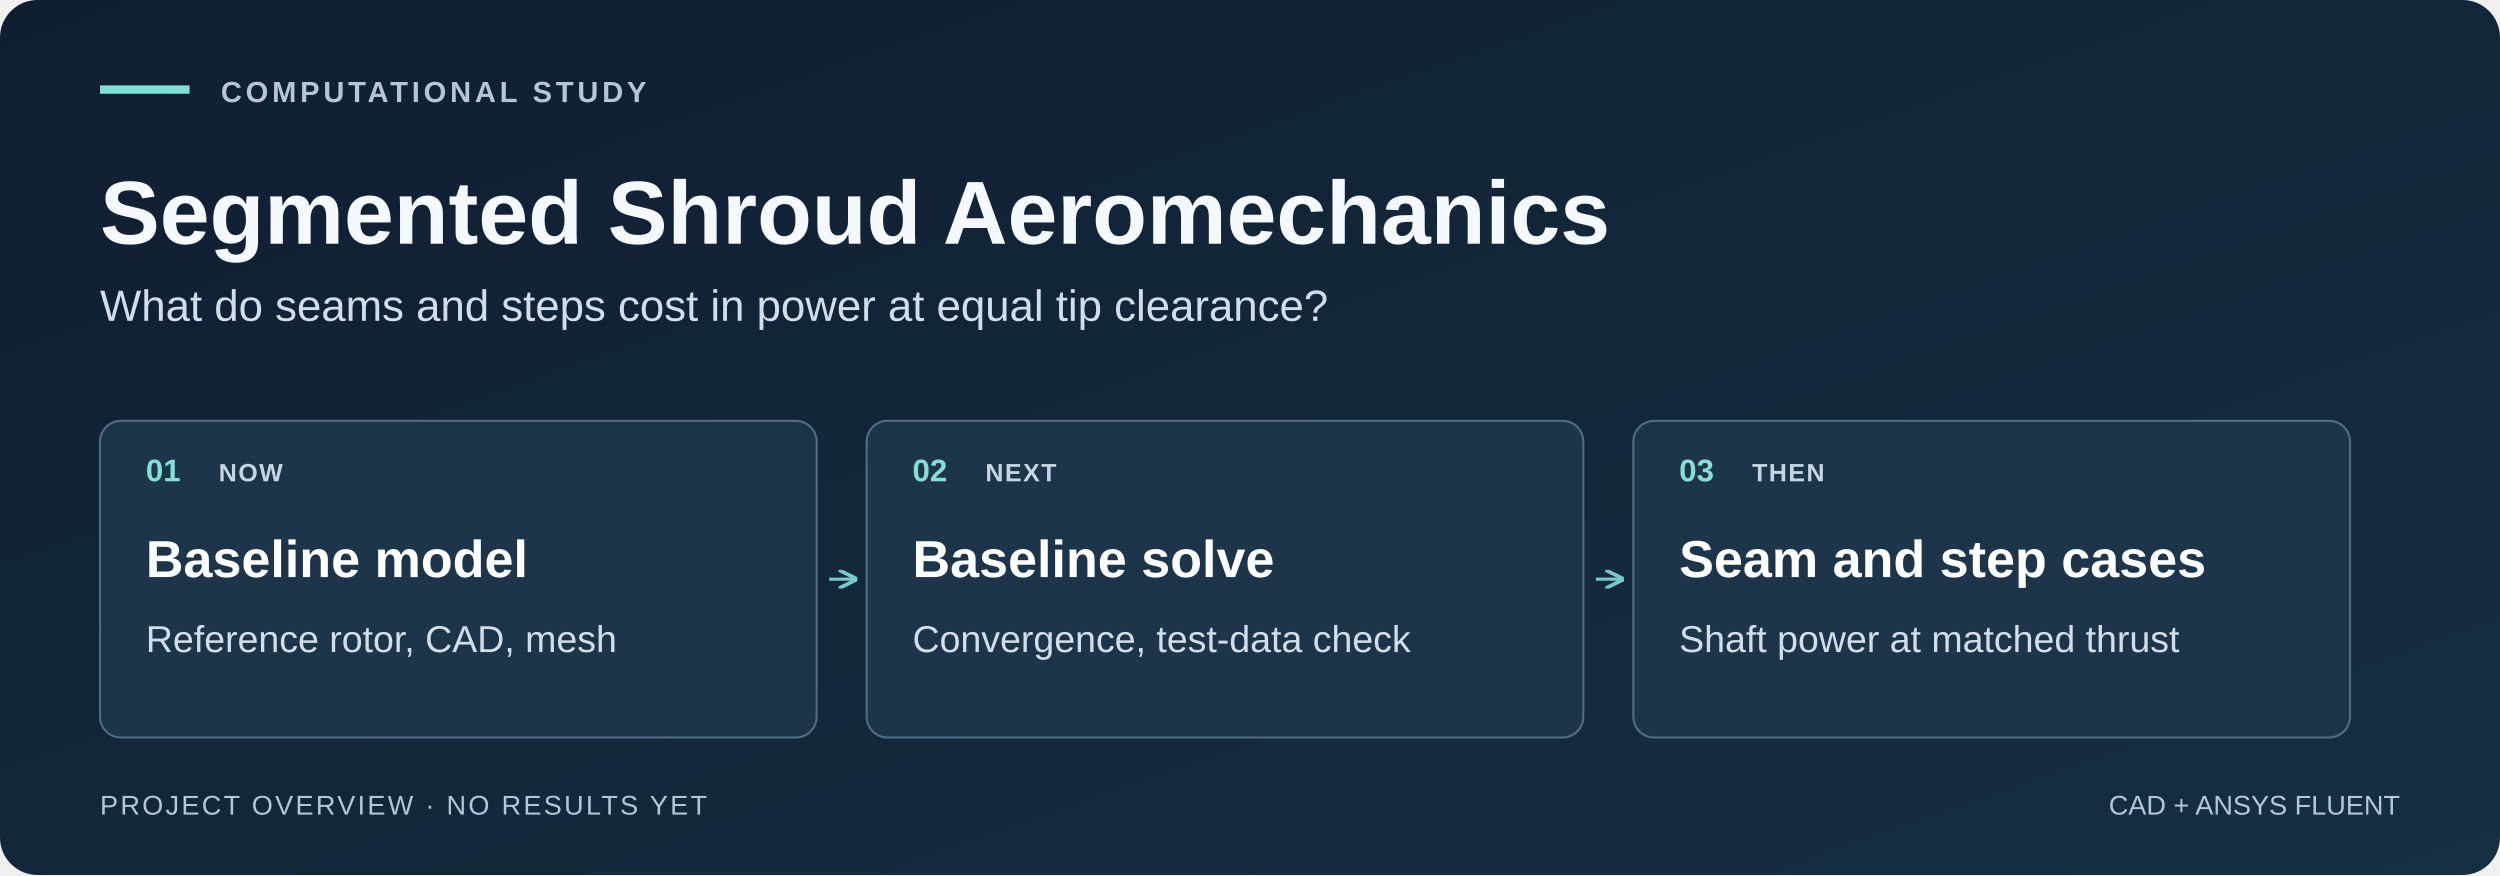
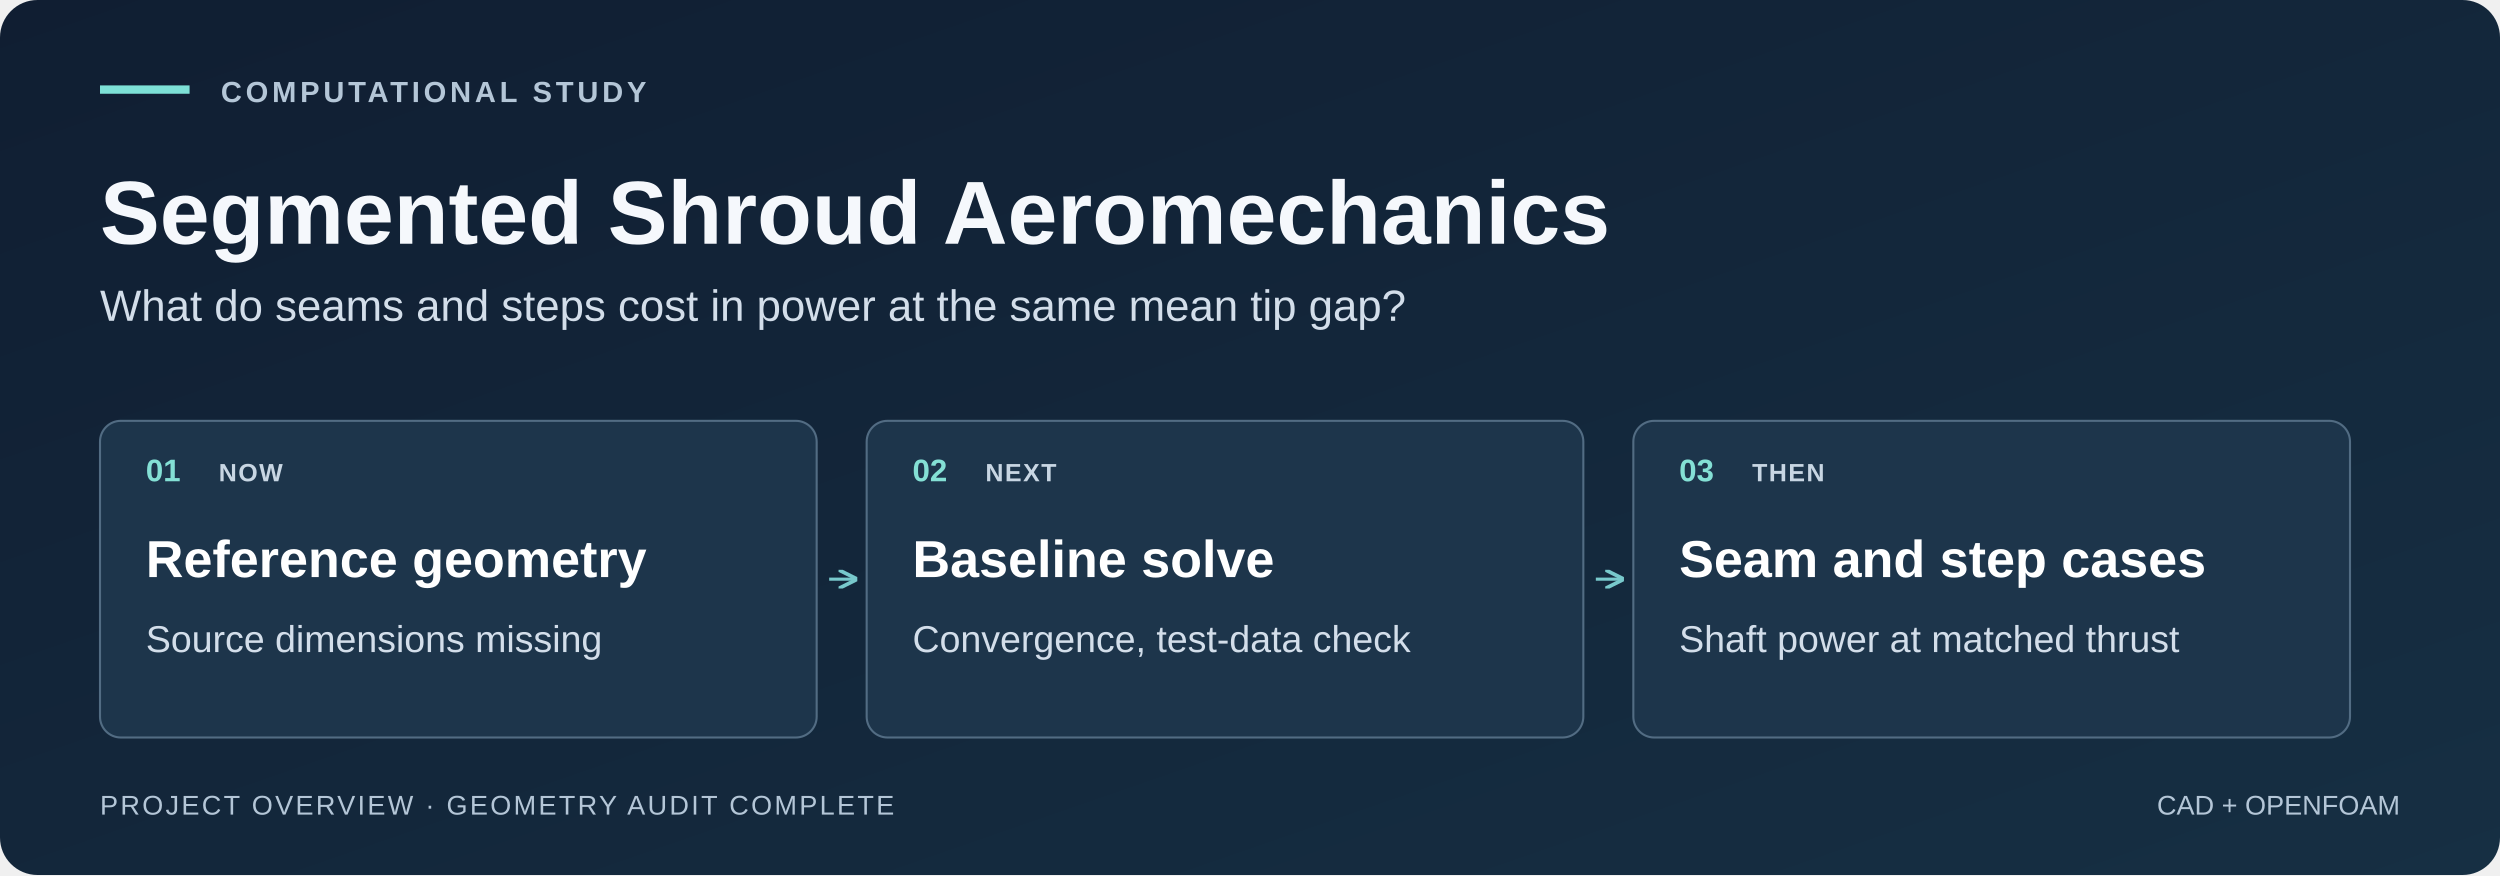
<svg xmlns="http://www.w3.org/2000/svg" viewBox="0 0 1200 420" role="img" aria-labelledby="title desc">
  <defs>
    <linearGradient id="background" x1="0" x2="1" y1="0" y2="1">
      <stop offset="0" stop-color="#101e32" />
      <stop offset="1" stop-color="#162f43" />
    </linearGradient>
    <marker id="arrow" markerWidth="6" markerHeight="6" refX="5" refY="3" orient="auto">
      <path d="M0 0 L6 3 L0 6" fill="none" stroke="#78c9cc" stroke-width="1.2" />
    </marker>
  </defs>
  <rect width="1200" height="420" rx="18" fill="url(#background)" />
  <path d="M48 43 H91" stroke="#7de0d6" stroke-width="4" />
  <g font-family="Arial, Helvetica, sans-serif">
    <text x="106" y="49" fill="#b4c6d7" font-size="14" font-weight="700" letter-spacing="1.8">COMPUTATIONAL STUDY</text>
    <text x="48" y="117" fill="#f5f8fc" font-size="43" font-weight="700">Segmented Shroud Aeromechanics</text>
-     <text x="48" y="154" fill="#d3deea" font-size="21">What do seams and steps cost in power at equal tip clearance?</text>
+     <text x="48" y="154" fill="#d3deea" font-size="21">What do seams and steps cost in power at the same mean tip gap?</text>
    <g transform="translate(48,202)">
      <rect width="344" height="152" rx="10" fill="#1d354b" stroke="#526c83" />
      <text x="22" y="29" fill="#84e0d5" font-size="15" font-weight="700">01</text>
      <text x="57" y="29" fill="#c8d6e3" font-size="12" font-weight="700" letter-spacing="0.7">NOW</text>
-       <text x="22" y="75" fill="#ffffff" font-size="25" font-weight="700">Baseline model</text>
-       <text x="22" y="111" fill="#d3deea" font-size="18">Reference rotor, CAD, mesh</text>
+       <text x="22" y="75" fill="#ffffff" font-size="25" font-weight="700">Reference geometry</text>
+       <text x="22" y="111" fill="#d3deea" font-size="18">Source dimensions missing</text>
    </g>
    <path d="M398 278 H410" stroke="#78c9cc" stroke-width="1.5" marker-end="url(#arrow)" />
    <g transform="translate(416,202)">
      <rect width="344" height="152" rx="10" fill="#1d354b" stroke="#526c83" />
      <text x="22" y="29" fill="#84e0d5" font-size="15" font-weight="700">02</text>
      <text x="57" y="29" fill="#c8d6e3" font-size="12" font-weight="700" letter-spacing="0.7">NEXT</text>
      <text x="22" y="75" fill="#ffffff" font-size="25" font-weight="700">Baseline solve</text>
      <text x="22" y="111" fill="#d3deea" font-size="18">Convergence, test-data check</text>
    </g>
    <path d="M766 278 H778" stroke="#78c9cc" stroke-width="1.5" marker-end="url(#arrow)" />
    <g transform="translate(784,202)">
      <rect width="344" height="152" rx="10" fill="#1d354b" stroke="#526c83" />
      <text x="22" y="29" fill="#84e0d5" font-size="15" font-weight="700">03</text>
      <text x="57" y="29" fill="#c8d6e3" font-size="12" font-weight="700" letter-spacing="0.7">THEN</text>
      <text x="22" y="75" fill="#ffffff" font-size="25" font-weight="700">Seam and step cases</text>
      <text x="22" y="111" fill="#d3deea" font-size="18">Shaft power at matched thrust</text>
    </g>
-     <text x="48" y="391" fill="#b4c6d7" font-size="13" letter-spacing="1.1">PROJECT OVERVIEW · NO RESULTS YET</text>
-     <text x="1152" y="391" fill="#b4c6d7" text-anchor="end" font-size="13">CAD + ANSYS FLUENT</text>
+     <text x="48" y="391" fill="#b4c6d7" font-size="13" letter-spacing="1.1">PROJECT OVERVIEW · GEOMETRY AUDIT COMPLETE</text>
+     <text x="1152" y="391" fill="#b4c6d7" text-anchor="end" font-size="13">CAD + OPENFOAM</text>
  </g>
</svg>
